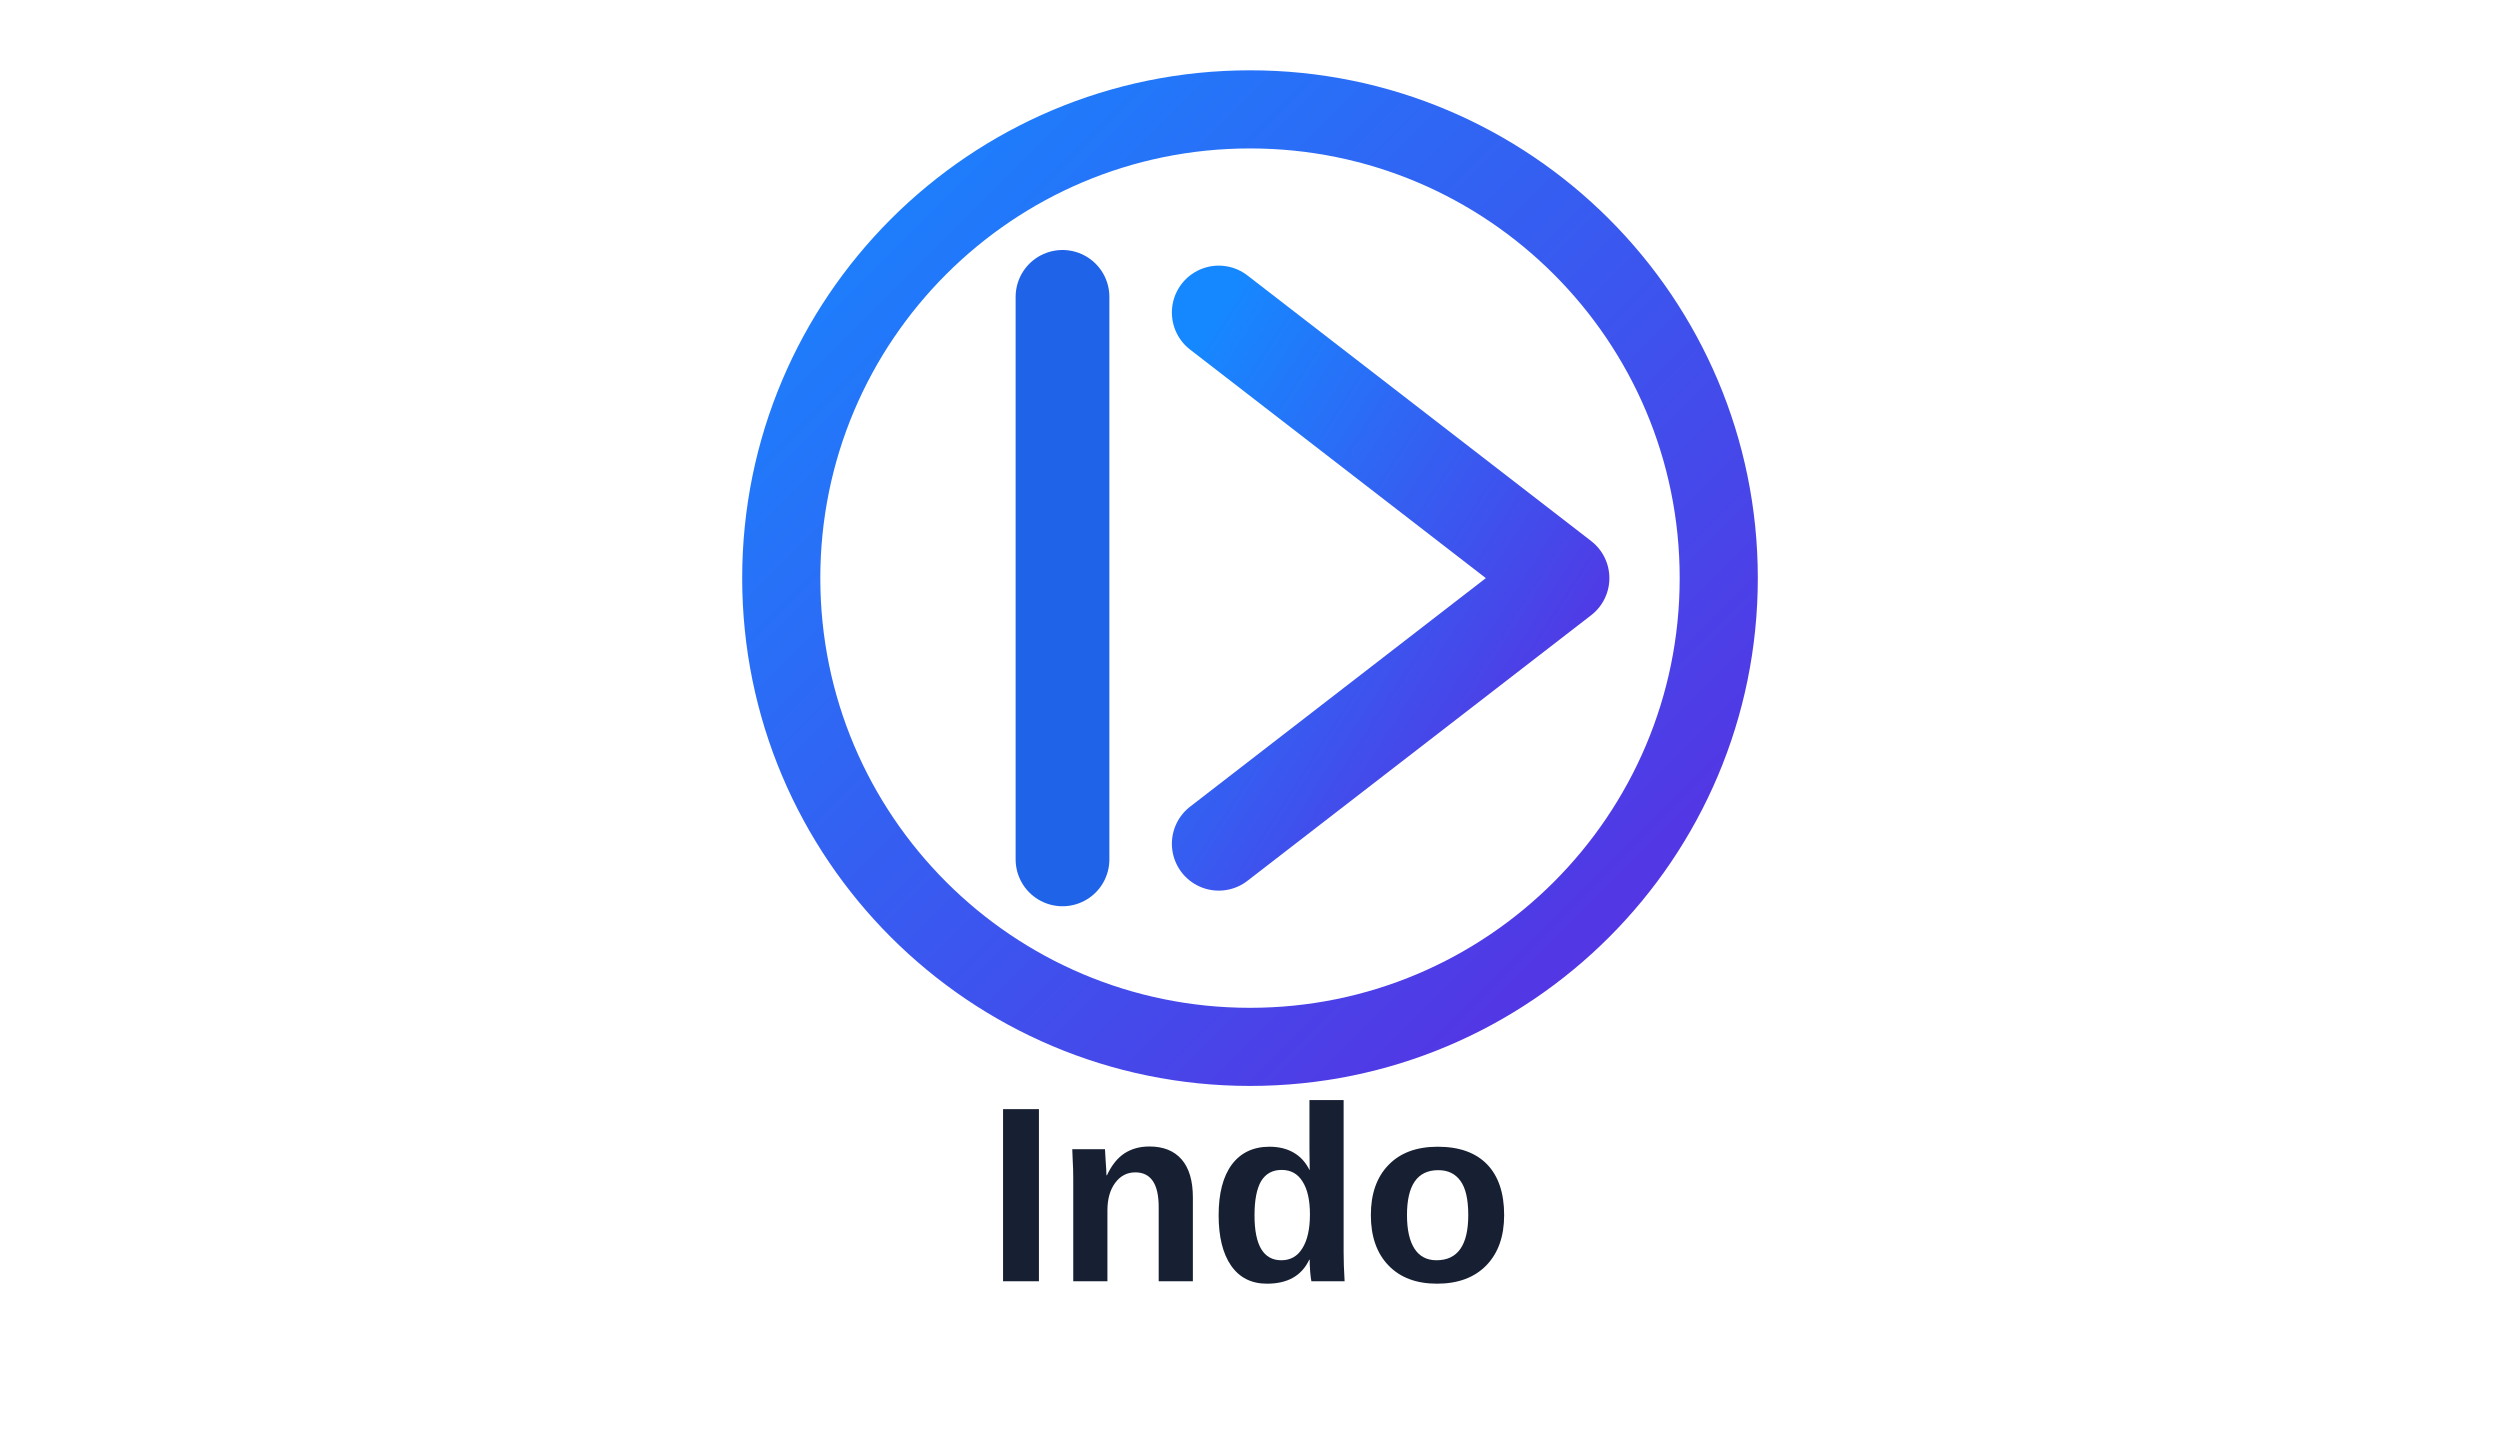
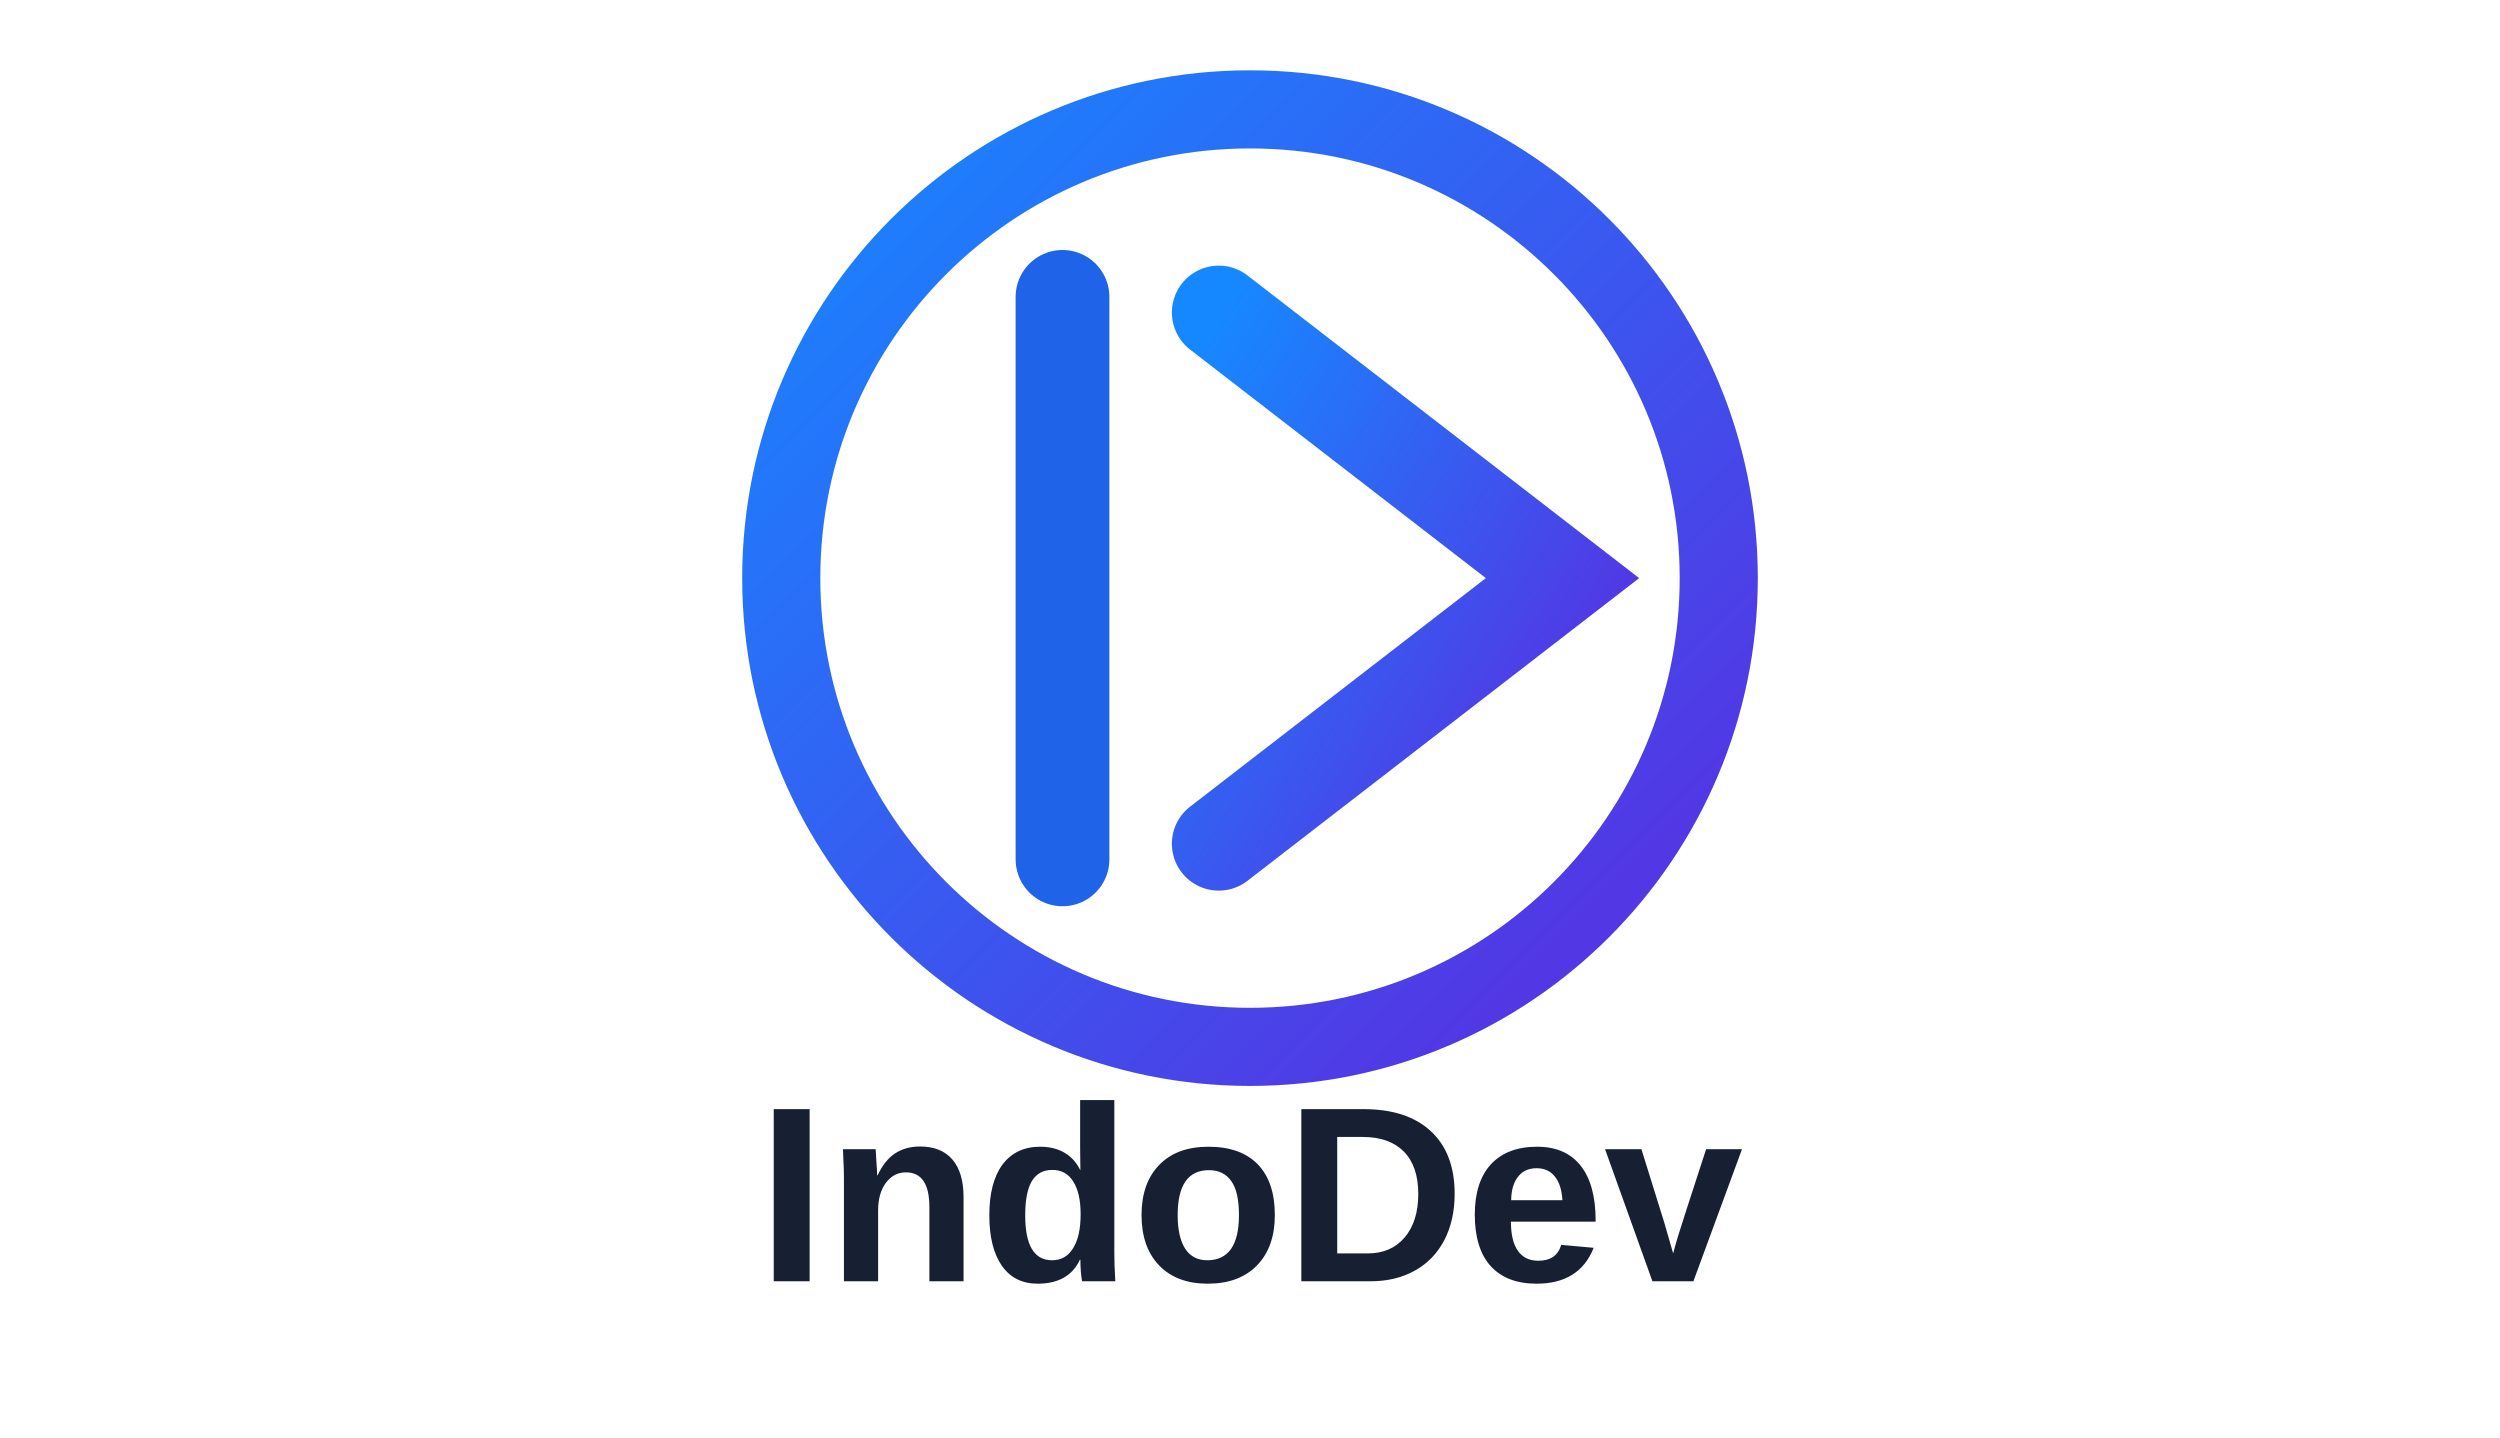
- <svg xmlns="http://www.w3.org/2000/svg" width="160" height="92" viewBox="0 0 160 92" role="img" aria-label="Indo">
+ <svg xmlns="http://www.w3.org/2000/svg" width="160" height="92" viewBox="0 0 160 92" role="img" aria-label="IndoDev">
  <defs>
    <linearGradient id="indoGradient" x1="0" y1="0" x2="1" y2="1">
      <stop offset="0%" stop-color="#1688ff" />
      <stop offset="100%" stop-color="#5b2be0" />
    </linearGradient>
  </defs>
  <circle cx="80" cy="37" r="30" fill="none" stroke="url(#indoGradient)" stroke-width="5" />
  <path d="M68 19v36" fill="none" stroke="#1f63e8" stroke-width="6" stroke-linecap="round" />
-   <path d="M78 20l22 17-22 17" fill="none" stroke="url(#indoGradient)" stroke-width="6" stroke-linecap="round" stroke-linejoin="round" />
-   <text x="80" y="82" text-anchor="middle" font-family="Arial,sans-serif" font-size="16" font-weight="700" fill="#172033">Indo</text>
+   <path d="M78 20l22 17-22 17" fill="none" stroke="url(#indoGradient)" stroke-width="6" stroke-linecap="round" />
+   <text x="80" y="82" text-anchor="middle" font-family="Arial,sans-serif" font-size="16" font-weight="700" fill="#172033">IndoDev</text>
</svg>
